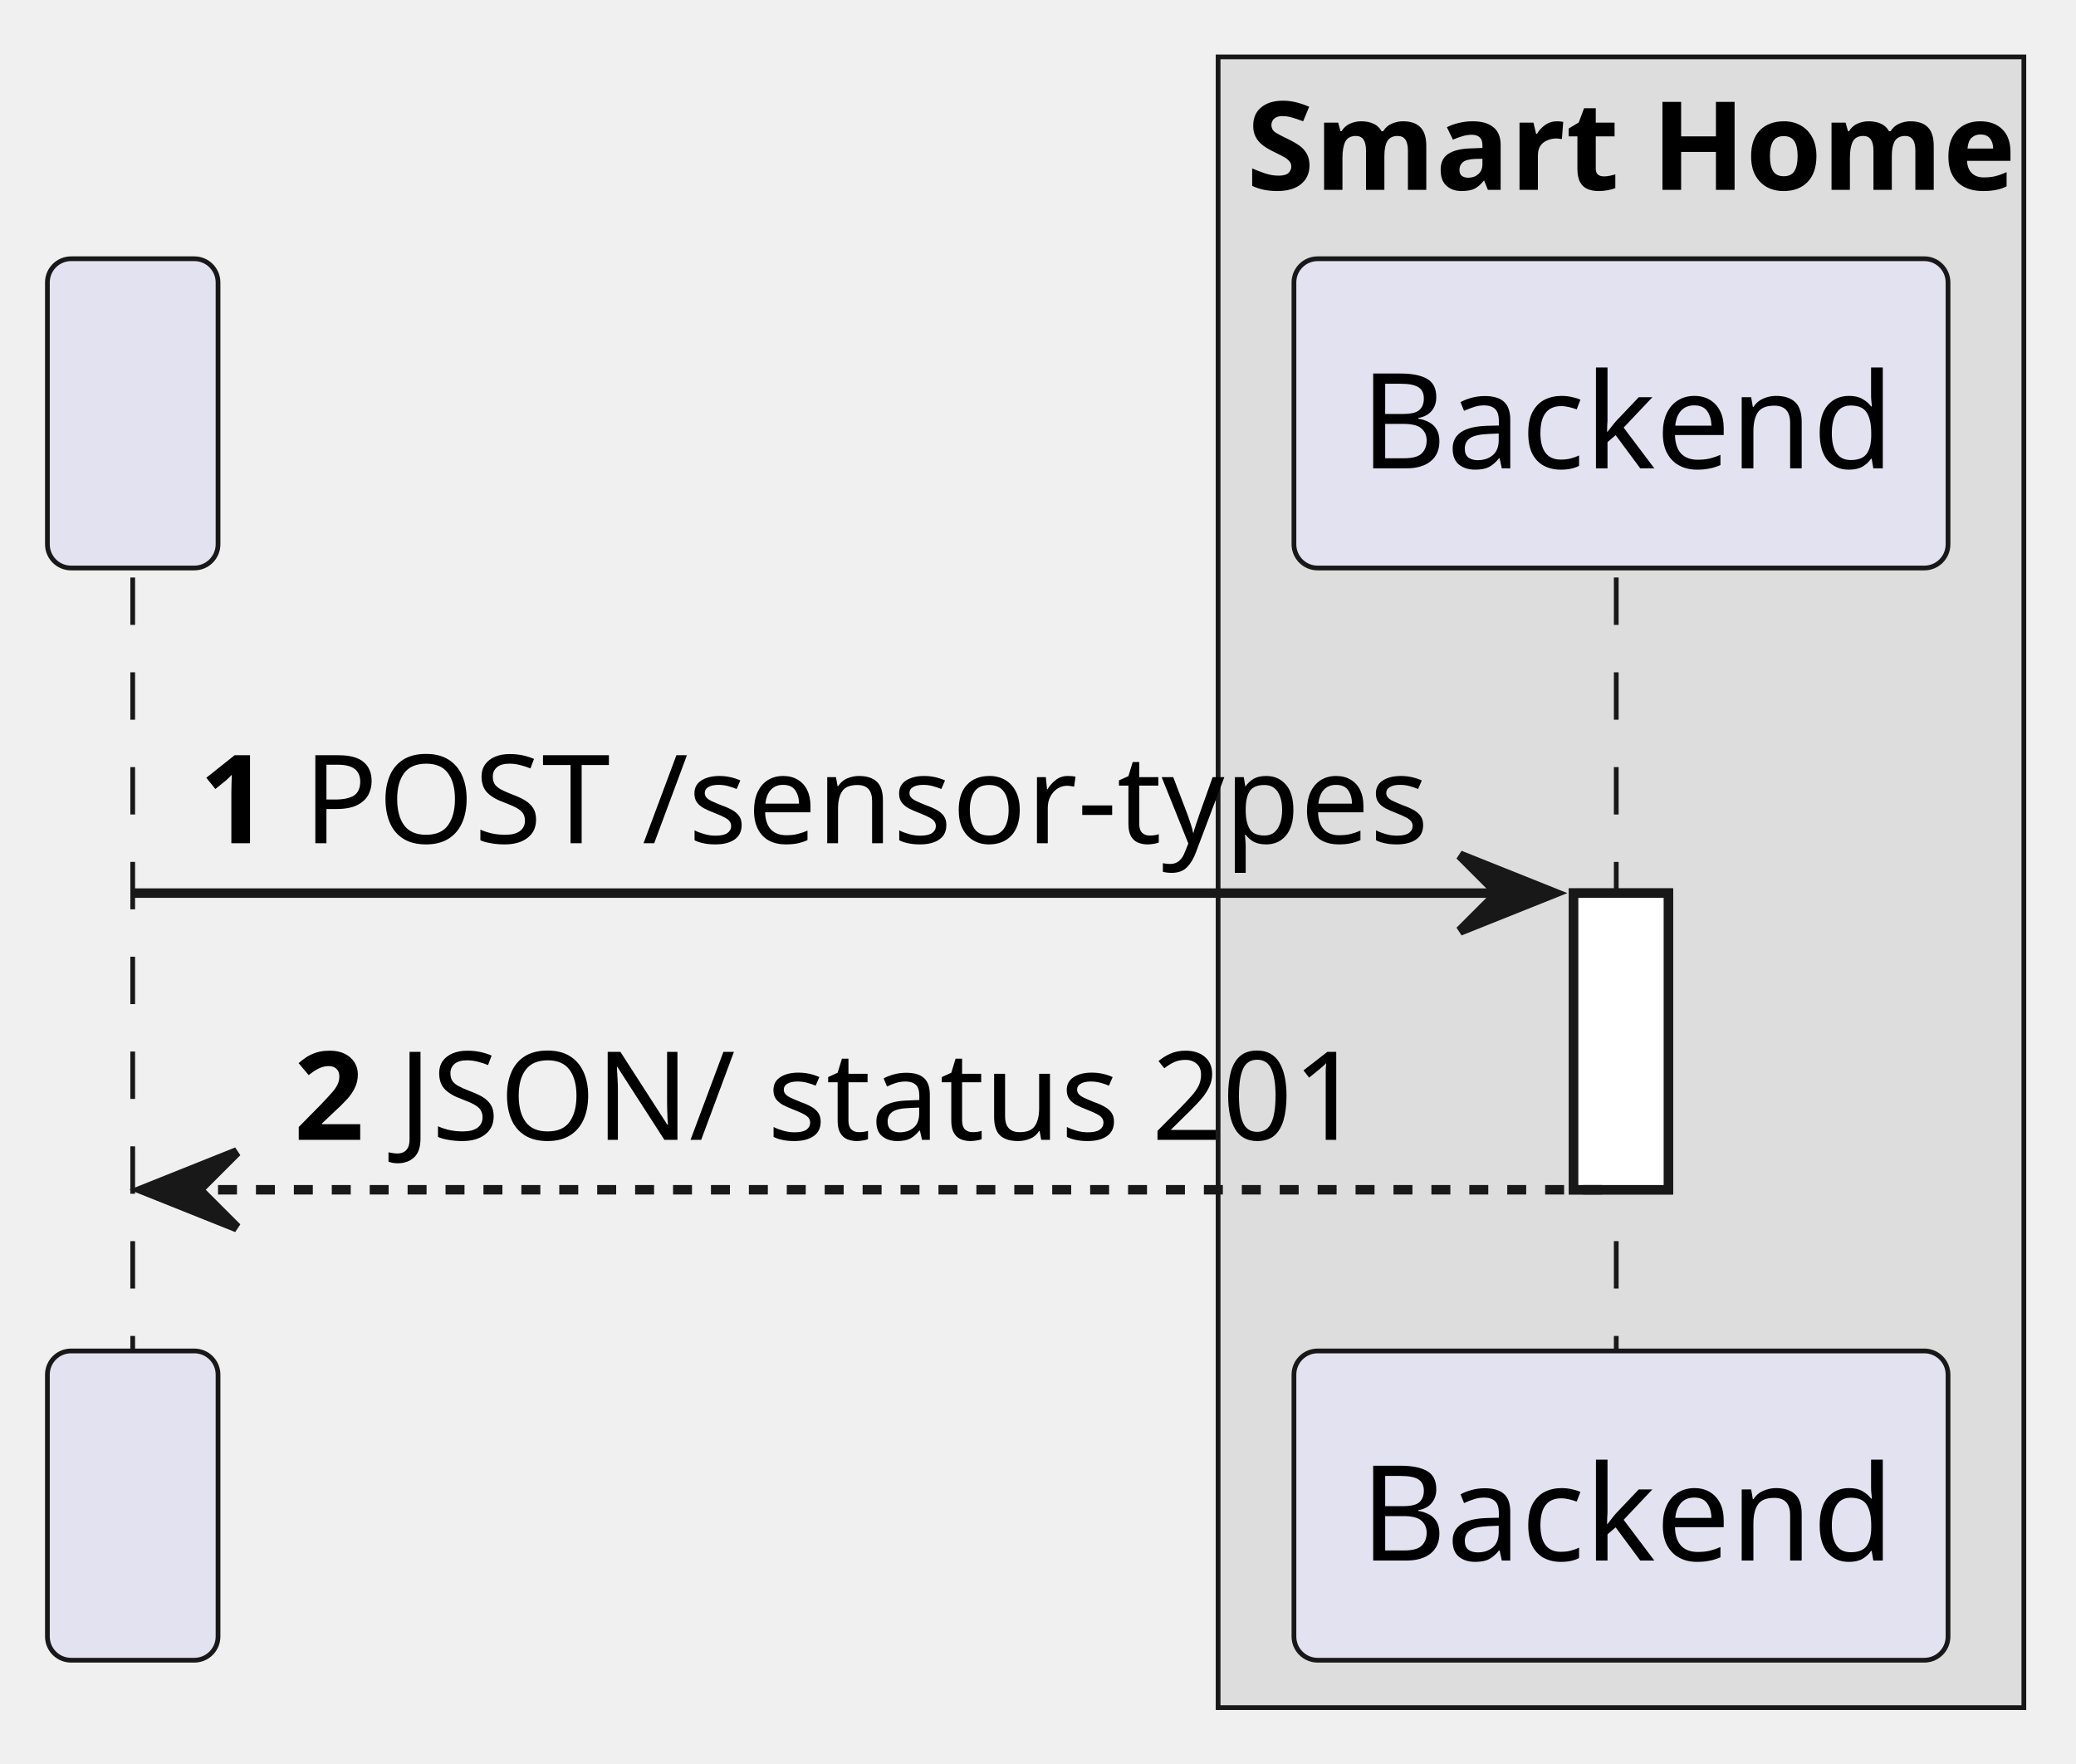
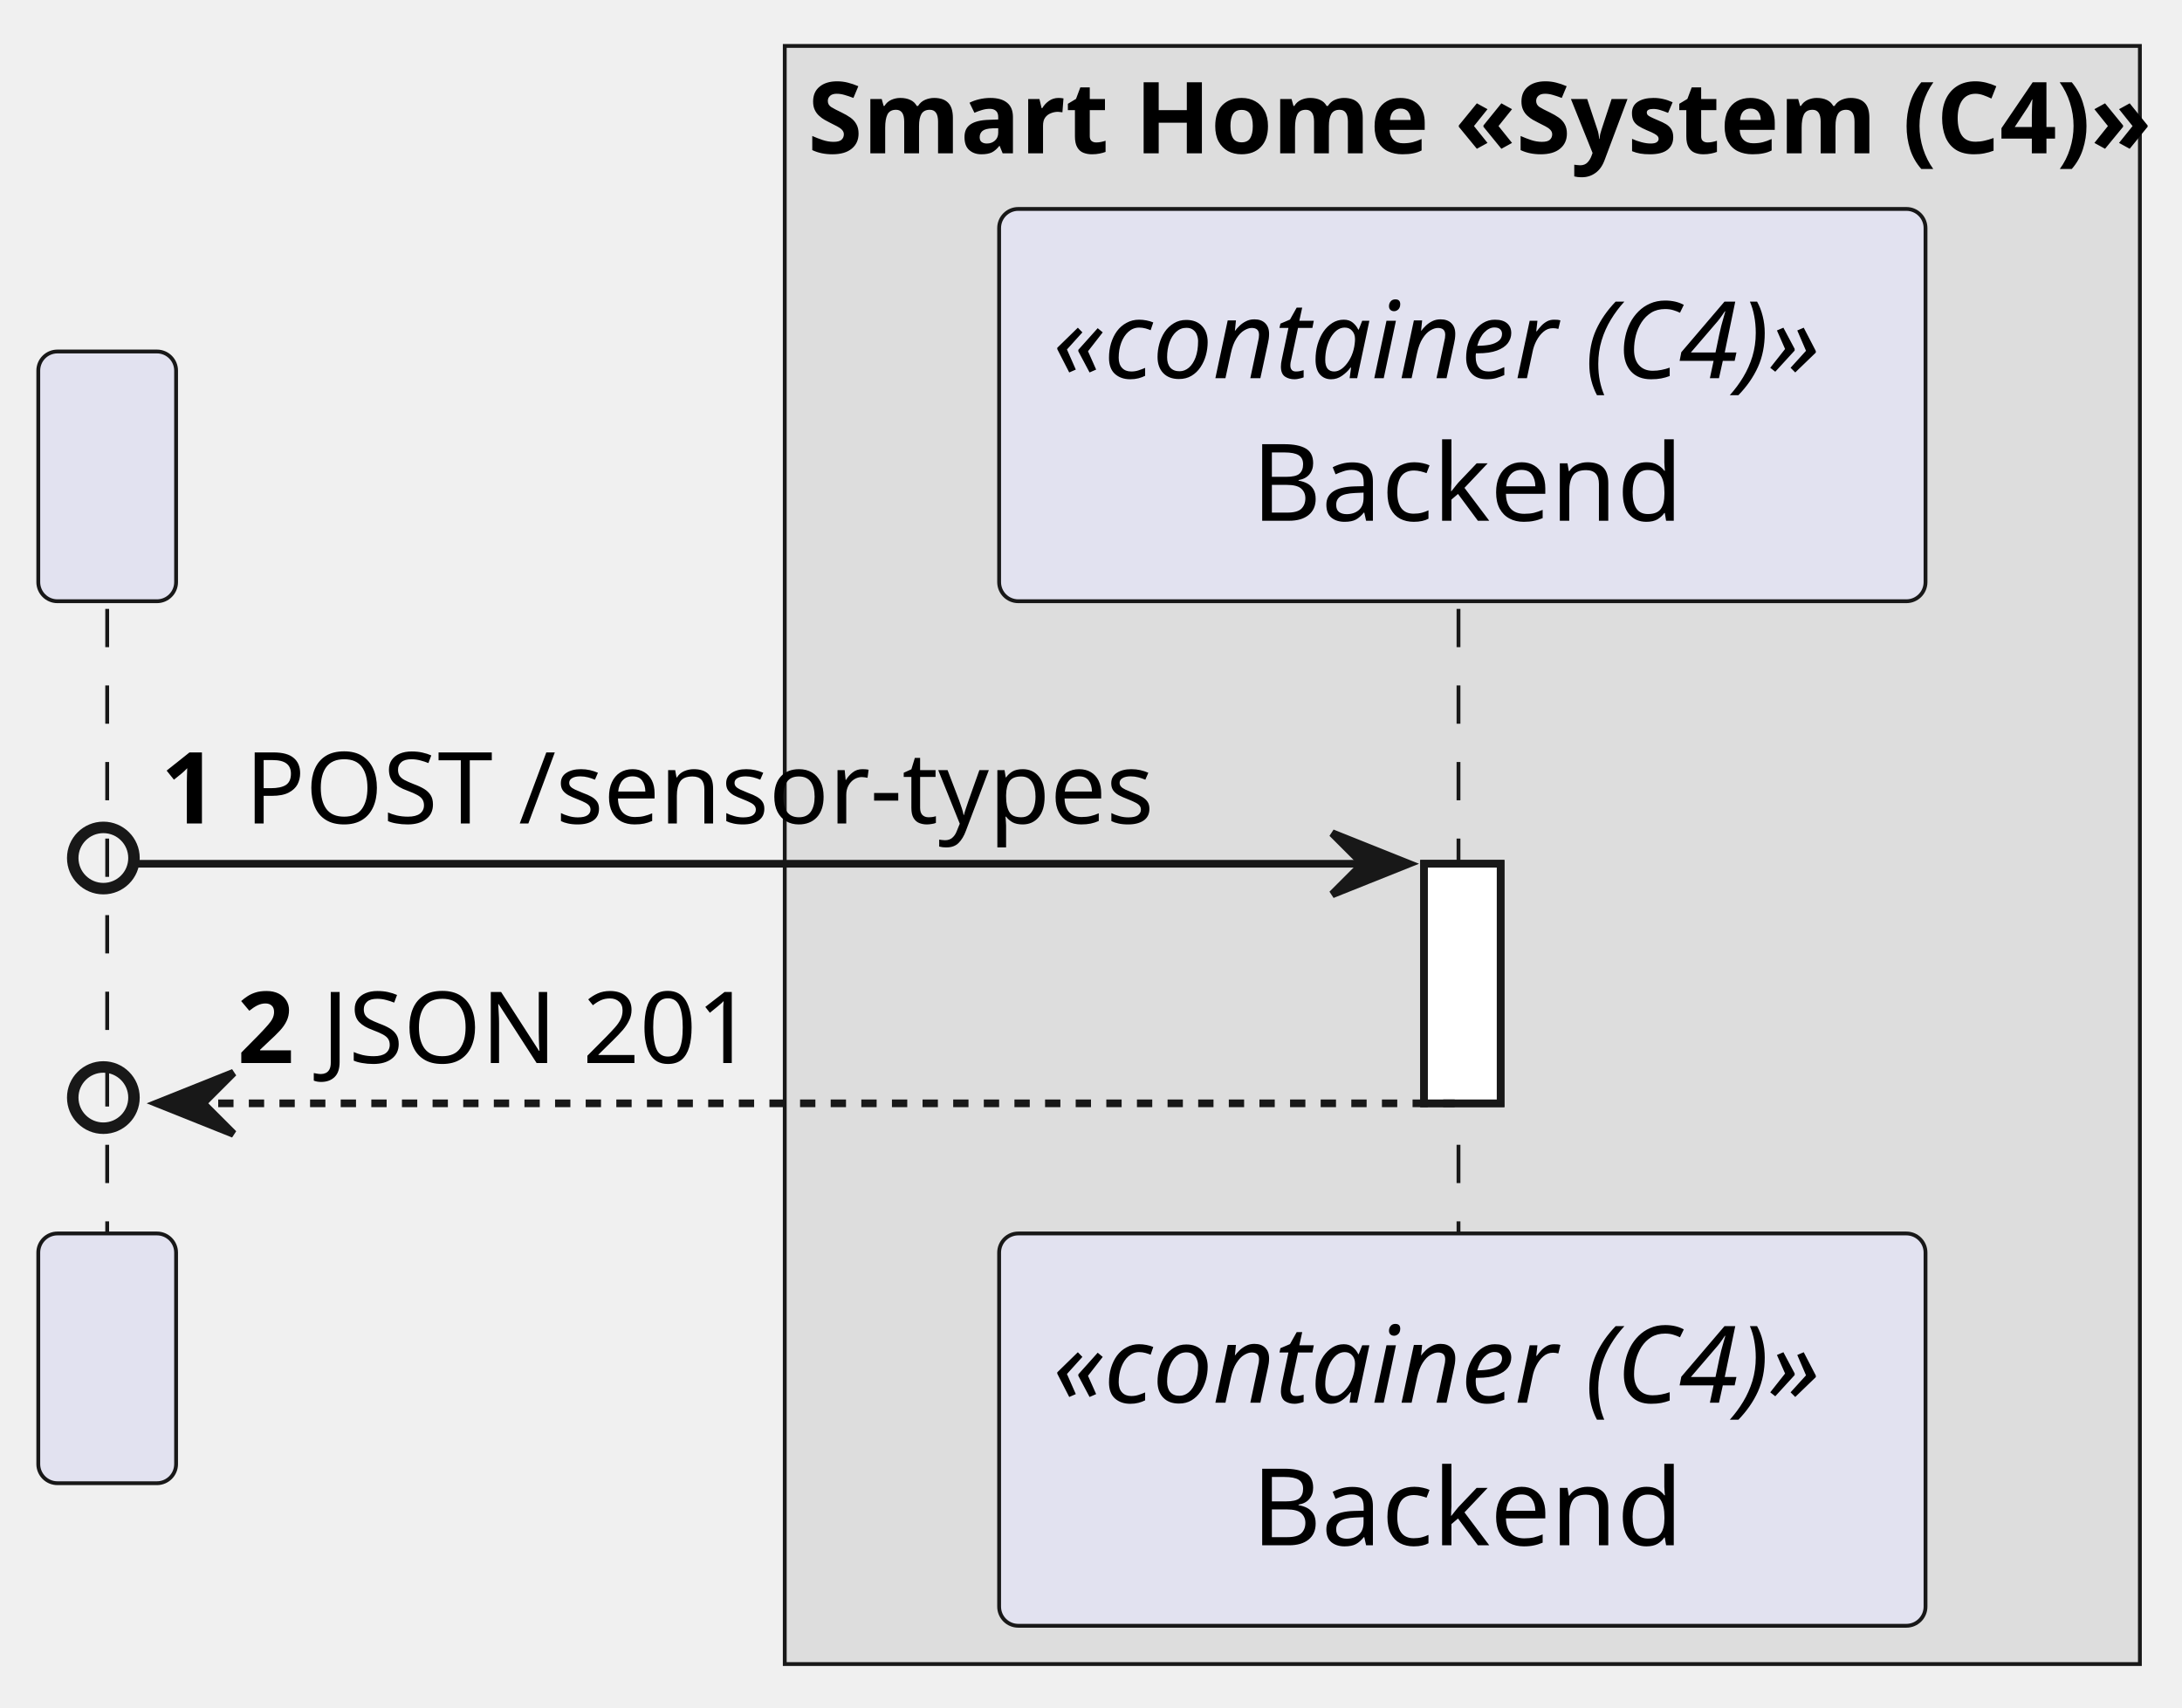
- <svg xmlns="http://www.w3.org/2000/svg" contentStyleType="text/css" height="186px" preserveAspectRatio="none" style="width:219px;height:186px;background:#FFFFFF;" version="1.1" viewBox="0 0 219 186" width="219px" zoomAndPan="magnify">
+ <svg xmlns="http://www.w3.org/2000/svg" contentStyleType="text/css" height="223px" preserveAspectRatio="none" style="width:285px;height:223px;background:#FFFFFF;" version="1.1" viewBox="0 0 285 223" width="285px" zoomAndPan="magnify">
  <defs />
  <g>
-     <rect fill="#DDDDDD" height="174.115" style="stroke:#181818;stroke-width:0.5;" width="85" x="128.5" y="6" />
-     <text fill="#000000" font-family="sans-serif" font-size="13" font-weight="bold" lengthAdjust="spacing" textLength="79" x="131.5" y="20.028">Smart Home</text>
-     <rect fill="#FFFFFF" height="31.291" style="stroke:#181818;stroke-width:1.0;" width="10" x="166" y="94.203" />
-     <line style="stroke:#181818;stroke-width:0.5;stroke-dasharray:5.0,5.0;" x1="14" x2="14" y1="60.912" y2="143.494" />
-     <line style="stroke:#181818;stroke-width:0.5;stroke-dasharray:5.0,5.0;" x1="170.5" x2="170.5" y1="60.912" y2="143.494" />
-     <rect fill="#E2E2F0" height="32.621" rx="2.5" ry="2.5" style="stroke:#181818;stroke-width:0.5;" width="18" x="5" y="27.291" />
-     <text fill="#000000" font-family="sans-serif" font-size="14" lengthAdjust="spacing" textLength="4" x="12" y="49.398"> </text>
-     <rect fill="#E2E2F0" height="32.621" rx="2.5" ry="2.5" style="stroke:#181818;stroke-width:0.5;" width="18" x="5" y="142.494" />
-     <text fill="#000000" font-family="sans-serif" font-size="14" lengthAdjust="spacing" textLength="4" x="12" y="164.602"> </text>
-     <rect fill="#E2E2F0" height="32.621" rx="2.5" ry="2.5" style="stroke:#181818;stroke-width:0.5;" width="69" x="136.5" y="27.291" />
-     <text fill="#000000" font-family="sans-serif" font-size="14" lengthAdjust="spacing" textLength="55" x="143.5" y="49.398">Backend</text>
-     <rect fill="#E2E2F0" height="32.621" rx="2.5" ry="2.5" style="stroke:#181818;stroke-width:0.5;" width="69" x="136.5" y="142.494" />
-     <text fill="#000000" font-family="sans-serif" font-size="14" lengthAdjust="spacing" textLength="55" x="143.5" y="164.602">Backend</text>
-     <rect fill="#FFFFFF" height="31.291" style="stroke:#181818;stroke-width:1.0;" width="10" x="166" y="94.203" />
-     <polygon fill="#181818" points="154,90.203,164,94.203,154,98.203,158,94.203" style="stroke:#181818;stroke-width:1.0;" />
-     <line style="stroke:#181818;stroke-width:1.0;" x1="14" x2="160" y1="94.203" y2="94.203" />
-     <text fill="#000000" font-family="sans-serif" font-size="13" font-weight="bold" lengthAdjust="spacing" textLength="7" x="21" y="88.94">1</text>
-     <text fill="#000000" font-family="sans-serif" font-size="13" lengthAdjust="spacing" textLength="118" x="32" y="88.94">POST /sensor-types</text>
-     <polygon fill="#181818" points="25,121.494,15,125.494,25,129.494,21,125.494" style="stroke:#181818;stroke-width:1.0;" />
-     <line style="stroke:#181818;stroke-width:1.0;stroke-dasharray:2.0,2.0;" x1="19" x2="170" y1="125.494" y2="125.494" />
-     <text fill="#000000" font-family="sans-serif" font-size="13" font-weight="bold" lengthAdjust="spacing" textLength="7" x="31" y="120.231">2</text>
-     <text fill="#000000" font-family="sans-serif" font-size="13" lengthAdjust="spacing" textLength="103" x="42" y="120.231">JSON/ status 201</text>
+     <rect fill="#DDDDDD" height="211.357" style="stroke:#181818;stroke-width:0.5;" width="177" x="102.5" y="6" />
+     <text fill="#000000" font-family="sans-serif" font-size="13" font-weight="bold" lengthAdjust="spacing" textLength="171" x="105.5" y="20.028">Smart Home «System (C4)»</text>
+     <rect fill="#FFFFFF" height="31.291" style="stroke:#181818;stroke-width:1.0;" width="10" x="186" y="112.824" />
+     <line style="stroke:#181818;stroke-width:0.5;stroke-dasharray:5.0,5.0;" x1="14" x2="14" y1="79.533" y2="162.115" />
+     <line style="stroke:#181818;stroke-width:0.5;stroke-dasharray:5.0,5.0;" x1="190.5" x2="190.5" y1="79.533" y2="162.115" />
+     <rect fill="#E2E2F0" height="32.621" rx="2.5" ry="2.5" style="stroke:#181818;stroke-width:0.5;" width="18" x="5" y="45.912" />
+     <text fill="#000000" font-family="sans-serif" font-size="14" lengthAdjust="spacing" textLength="4" x="12" y="68.019"> </text>
+     <rect fill="#E2E2F0" height="32.621" rx="2.5" ry="2.5" style="stroke:#181818;stroke-width:0.5;" width="18" x="5" y="161.115" />
+     <text fill="#000000" font-family="sans-serif" font-size="14" lengthAdjust="spacing" textLength="4" x="12" y="183.223"> </text>
+     <rect fill="#E2E2F0" height="51.242" rx="2.5" ry="2.5" style="stroke:#181818;stroke-width:0.5;" width="121" x="130.5" y="27.291" />
+     <text fill="#000000" font-family="sans-serif" font-size="14" font-style="italic" lengthAdjust="spacing" textLength="107" x="137.5" y="49.398">«container (C4)»</text>
+     <text fill="#000000" font-family="sans-serif" font-size="14" lengthAdjust="spacing" textLength="55" x="163.5" y="68.019">Backend</text>
+     <rect fill="#E2E2F0" height="51.242" rx="2.5" ry="2.5" style="stroke:#181818;stroke-width:0.5;" width="121" x="130.5" y="161.115" />
+     <text fill="#000000" font-family="sans-serif" font-size="14" font-style="italic" lengthAdjust="spacing" textLength="107" x="137.5" y="183.223">«container (C4)»</text>
+     <text fill="#000000" font-family="sans-serif" font-size="14" lengthAdjust="spacing" textLength="55" x="163.5" y="201.844">Backend</text>
+     <rect fill="#FFFFFF" height="31.291" style="stroke:#181818;stroke-width:1.0;" width="10" x="186" y="112.824" />
+     <ellipse cx="13.5" cy="112.074" fill="none" rx="4" ry="4" style="stroke:#181818;stroke-width:1.5;" />
+     <polygon fill="#181818" points="174,108.824,184,112.824,174,116.824,178,112.824" style="stroke:#181818;stroke-width:1.0;" />
+     <line style="stroke:#181818;stroke-width:1.0;" x1="18" x2="180" y1="112.824" y2="112.824" />
+     <text fill="#000000" font-family="sans-serif" font-size="13" font-weight="bold" lengthAdjust="spacing" textLength="7" x="21" y="107.561">1</text>
+     <text fill="#000000" font-family="sans-serif" font-size="13" lengthAdjust="spacing" textLength="118" x="32" y="107.561">POST /sensor-types</text>
+     <ellipse cx="13.5" cy="143.365" fill="none" rx="4" ry="4" style="stroke:#181818;stroke-width:1.5;" />
+     <polygon fill="#181818" points="30.5,140.115,20.5,144.115,30.5,148.115,26.5,144.115" style="stroke:#181818;stroke-width:1.0;" />
+     <line style="stroke:#181818;stroke-width:1.0;stroke-dasharray:2.0,2.0;" x1="28.5" x2="190" y1="144.115" y2="144.115" />
+     <text fill="#000000" font-family="sans-serif" font-size="13" font-weight="bold" lengthAdjust="spacing" textLength="7" x="31" y="138.852">2</text>
+     <text fill="#000000" font-family="sans-serif" font-size="13" lengthAdjust="spacing" textLength="59" x="42" y="138.852">JSON 201</text>
  </g>
</svg>
